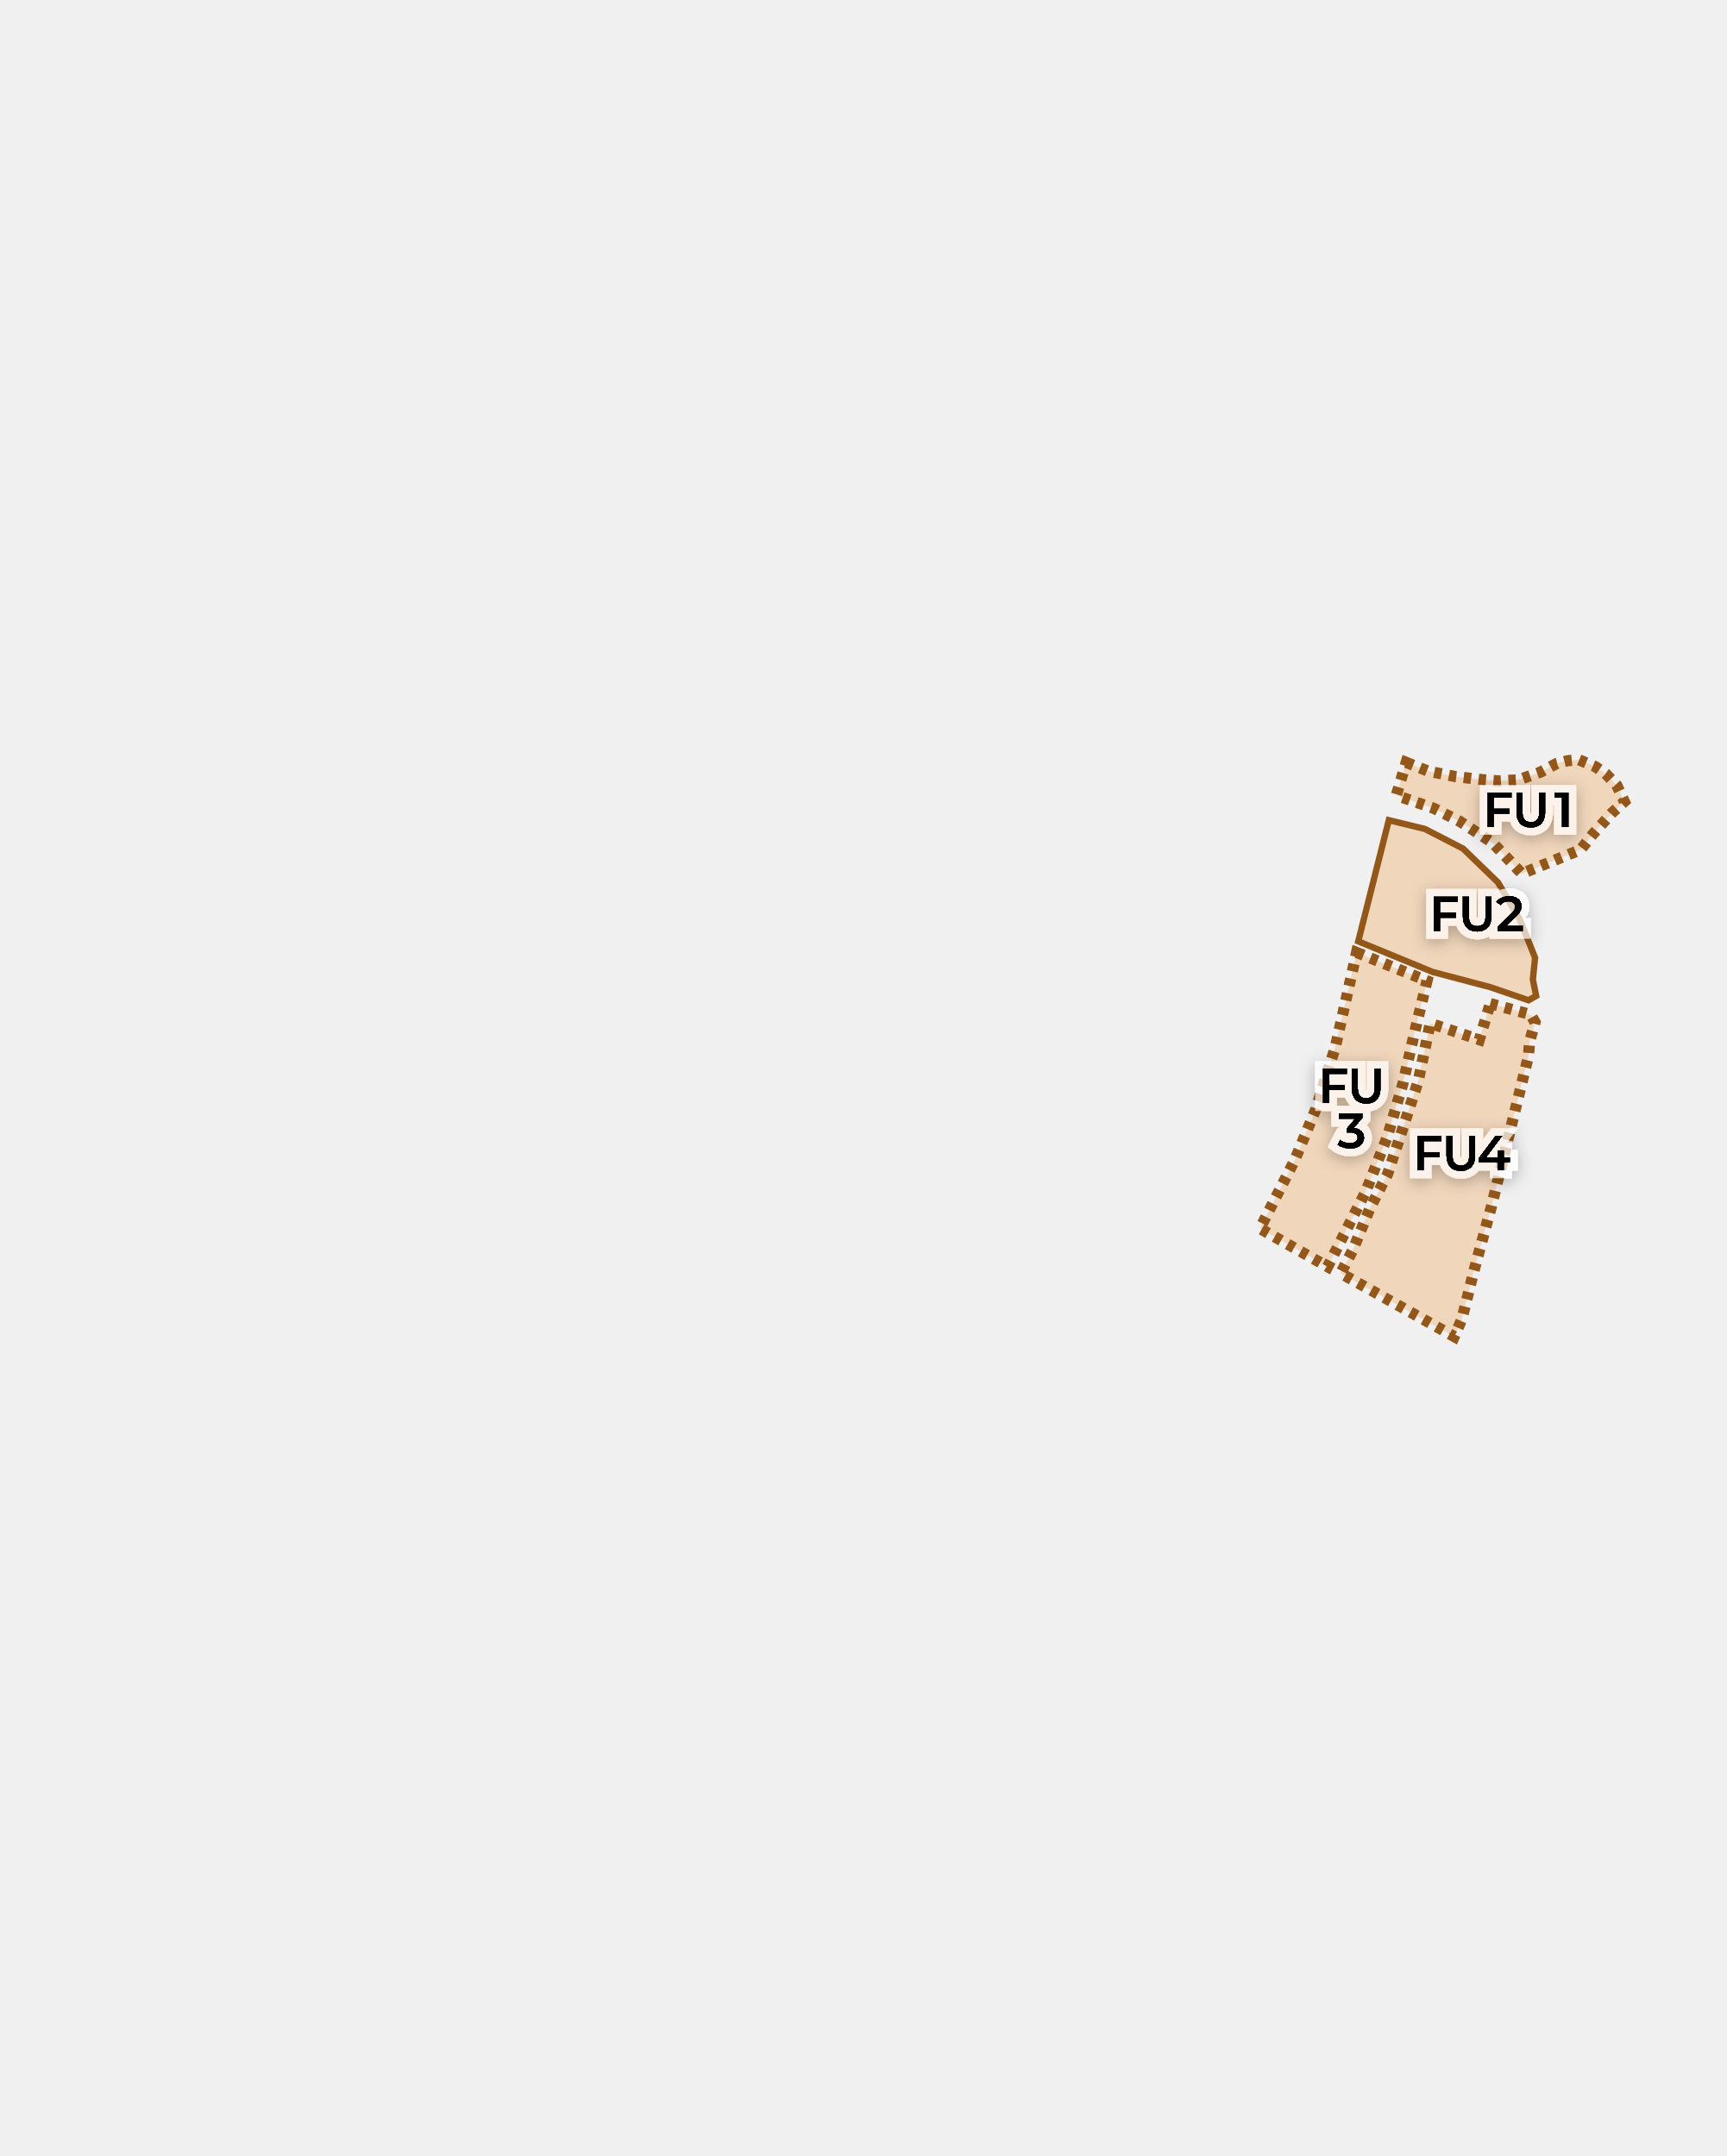
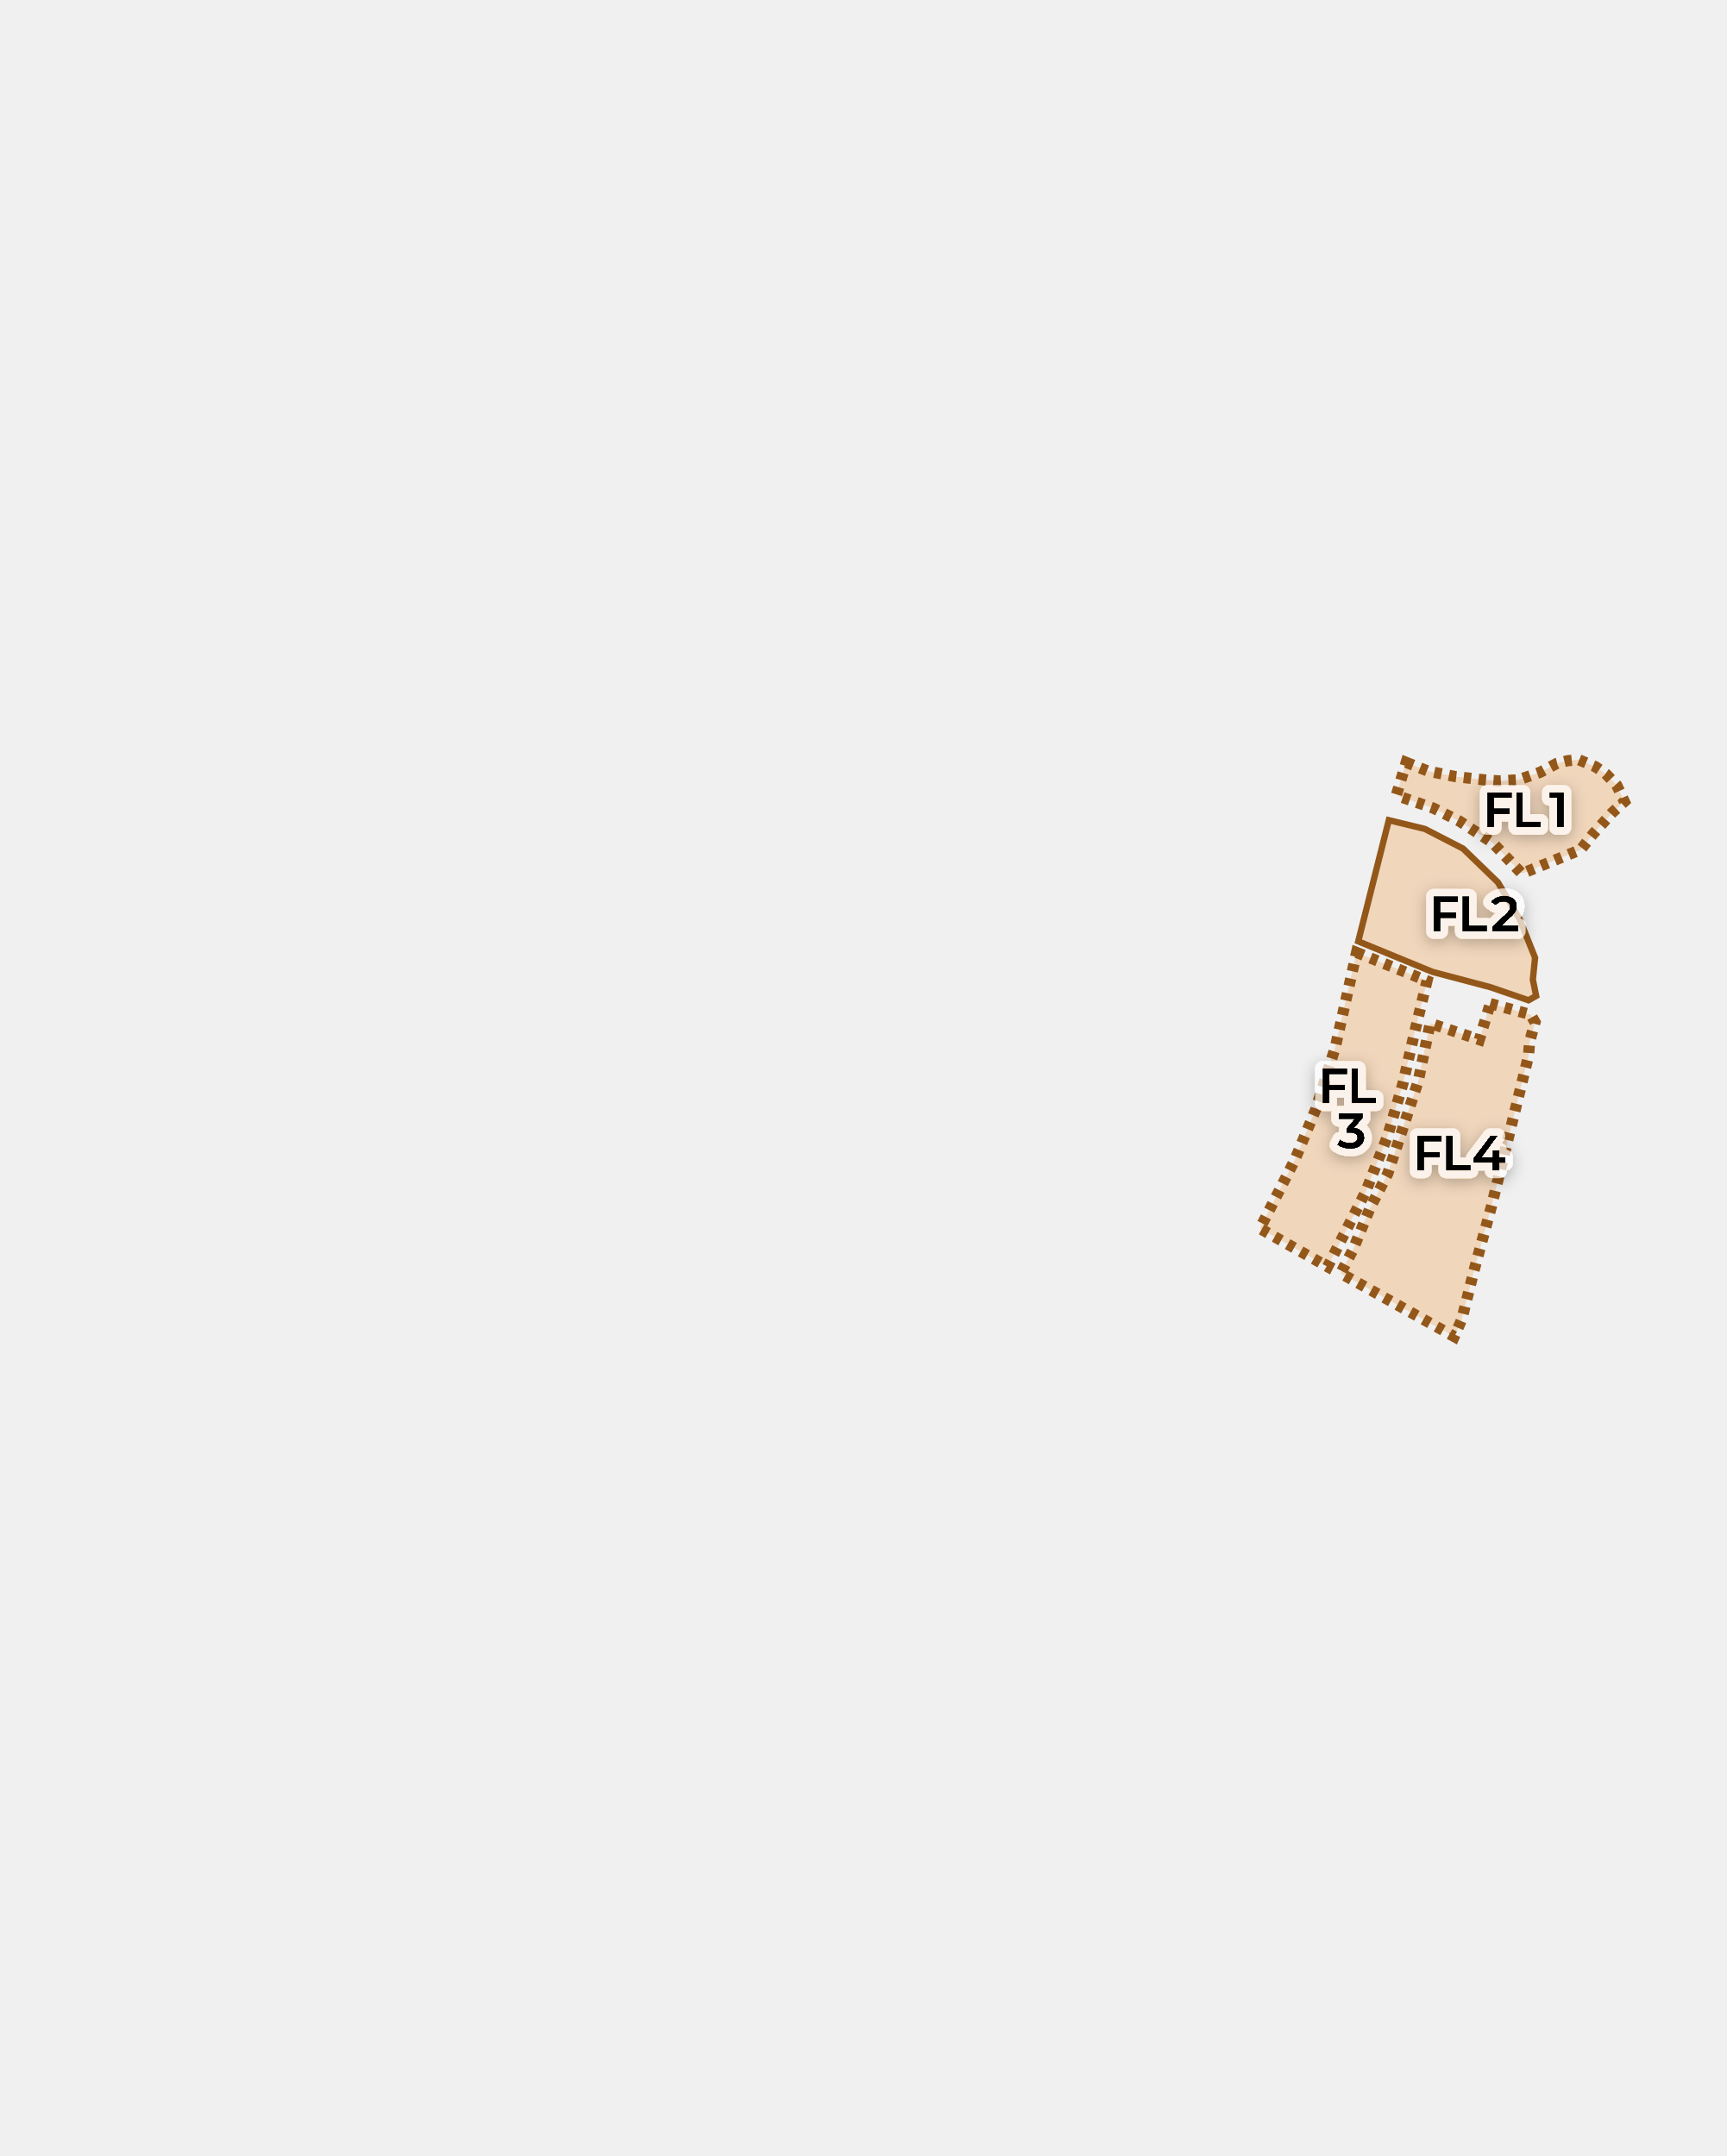
<svg xmlns="http://www.w3.org/2000/svg" width="462" height="577" viewBox="0 0 462 577" fill="none">
  <path d="M376.228 204.029L382.063 206.368L389.357 207.827L396.951 208.696L401.037 208.996L406.293 208.696L412.128 206.658L416.505 204.319L419.422 203.59L422.34 203.3L426.866 205.199L429.634 207.097L432.562 210.155L434.6 214.532L431.392 217.451L426.137 223.297L422.929 227.374L407.162 233.8L399.289 225.485L390.526 219.789L383.522 216.291L375.059 213.373L373.6 212.784L376.228 204.029Z" fill="#F0D1B2" fill-opacity="0.85" stroke="#93571A" stroke-width="3" stroke-dasharray="2 2" />
  <path d="M371.578 219.5L381.216 221.84L391.434 227.1L400.782 236.15L406.621 246.08L410.71 256.31L410.12 262.15L411 266.53L408.96 267.7L398.732 264.19L383.256 260.1L363.4 251.93L371.578 219.5Z" fill="#F0D1B2" fill-opacity="0.85" stroke="#93571A" stroke-width="1.7" />
  <path d="M362.956 254.9L381.8 262.488L378.289 277.095L375.368 289.942L371.277 303.958L365.436 318.855L355.214 339L337.1 328.782L346.452 310.387L352.003 296.95L357.254 280.304L362.956 254.9Z" fill="#F0D1B2" fill-opacity="0.85" stroke="#93571A" stroke-width="3" stroke-dasharray="2 2" />
  <path d="M398.718 268.6L409.53 271.52L410.7 273.571L409.24 278.821L408.95 282.622L399.018 322.936L394.337 340.168L391.126 353.03L389.086 357.7L358.7 340.758L361.911 334.618L366.591 323.226L371.262 314.175L375.063 302.784L379.444 289.342L382.655 273.861L395.797 278.241L398.718 268.6Z" fill="#F0D1B2" fill-opacity="0.85" stroke="#93571A" stroke-width="3" stroke-dasharray="2 2" />
  <g filter="url(#filter0_d_123_1408)">
    <mask id="path-6-outside-1_123_1408" maskUnits="userSpaceOnUse" x="395" y="209.4" width="27" height="15" fill="black">
      <rect fill="white" x="395" y="209.4" width="27" height="15" />
-       <path d="M399.724 216.347H403.937V217.867H399.724V221.4H397.937V212.067H404.484V213.587H399.724V216.347ZM409.575 221.547C408.33 221.547 407.362 221.182 406.668 220.453C405.984 219.724 405.642 218.68 405.642 217.32V212.067H407.428V217.253C407.428 219.04 408.148 219.933 409.588 219.933C411.019 219.933 411.735 219.04 411.735 217.253V212.067H413.495V217.32C413.495 218.68 413.148 219.724 412.455 220.453C411.77 221.182 410.81 221.547 409.575 221.547ZM419.712 221.4H417.832V213.587H415.886V212.067H419.712V221.4Z" />
+       <path d="M399.724 216.347H403.937V217.867H399.724V221.4H397.937V212.067H404.484V213.587H399.724V216.347ZM405.642 212.067H407.429V219.88H412.189V221.4H405.642ZM418.406 221.4H416.526V213.587H414.58V212.067H418.406V221.4Z" />
    </mask>
-     <path d="M399.724 216.347H403.937V217.867H399.724V221.4H397.937V212.067H404.484V213.587H399.724V216.347ZM409.575 221.547C408.33 221.547 407.362 221.182 406.668 220.453C405.984 219.724 405.642 218.68 405.642 217.32V212.067H407.428V217.253C407.428 219.04 408.148 219.933 409.588 219.933C411.019 219.933 411.735 219.04 411.735 217.253V212.067H413.495V217.32C413.495 218.68 413.148 219.724 412.455 220.453C411.77 221.182 410.81 221.547 409.575 221.547ZM419.712 221.4H417.832V213.587H415.886V212.067H419.712V221.4Z" fill="black" shape-rendering="crispEdges" />
-     <path d="M399.724 216.347H397.724V218.347H399.724V216.347ZM403.937 216.347H405.937V214.347H403.937V216.347ZM403.937 217.867V219.867H405.937V217.867H403.937ZM399.724 217.867V215.867H397.724V217.867H399.724ZM399.724 221.4V223.4H401.724V221.4H399.724ZM397.937 221.4H395.937V223.4H397.937V221.4ZM397.937 212.067V210.067H395.937V212.067H397.937ZM404.484 212.067H406.484V210.067H404.484V212.067ZM404.484 213.587V215.587H406.484V213.587H404.484ZM399.724 213.587V211.587H397.724V213.587H399.724ZM399.724 216.347V218.347H403.937V216.347V214.347H399.724V216.347ZM403.937 216.347H401.937V217.867H403.937H405.937V216.347H403.937ZM403.937 217.867V215.867H399.724V217.867V219.867H403.937V217.867ZM399.724 217.867H397.724V221.4H399.724H401.724V217.867H399.724ZM399.724 221.4V219.4H397.937V221.4V223.4H399.724V221.4ZM397.937 221.4H399.937V212.067H397.937H395.937V221.4H397.937ZM397.937 212.067V214.067H404.484V212.067V210.067H397.937V212.067ZM404.484 212.067H402.484V213.587H404.484H406.484V212.067H404.484ZM404.484 213.587V211.587H399.724V213.587V215.587H404.484V213.587ZM399.724 213.587H397.724V216.347H399.724H401.724V213.587H399.724ZM406.668 220.453L405.21 221.822L405.219 221.832L406.668 220.453ZM405.642 212.067V210.067H403.642V212.067H405.642ZM407.428 212.067H409.428V210.067H407.428V212.067ZM411.735 212.067V210.067H409.735V212.067H411.735ZM413.495 212.067H415.495V210.067H413.495V212.067ZM412.455 220.453L411.006 219.075L410.997 219.084L412.455 220.453ZM409.575 221.547V219.547C408.74 219.547 408.347 219.316 408.117 219.075L406.668 220.453L405.219 221.832C406.376 223.048 407.921 223.547 409.575 223.547V221.547ZM406.668 220.453L408.126 219.084C407.899 218.843 407.642 218.357 407.642 217.32H405.642H403.642C403.642 219.002 404.068 220.606 405.21 221.822L406.668 220.453ZM405.642 217.32H407.642V212.067H405.642H403.642V217.32H405.642ZM405.642 212.067V214.067H407.428V212.067V210.067H405.642V212.067ZM407.428 212.067H405.428V217.253H407.428H409.428V212.067H407.428ZM407.428 217.253H405.428C405.428 218.363 405.643 219.566 406.411 220.518C407.245 221.553 408.432 221.933 409.588 221.933V219.933V217.933C409.431 217.933 409.386 217.909 409.408 217.918C409.441 217.932 409.491 217.965 409.525 218.008C409.553 218.042 409.527 218.028 409.495 217.907C409.461 217.781 409.428 217.572 409.428 217.253H407.428ZM409.588 219.933V221.933C410.744 221.933 411.929 221.55 412.759 220.514C413.522 219.561 413.735 218.361 413.735 217.253H411.735H409.735C409.735 217.573 409.702 217.783 409.668 217.91C409.636 218.032 409.61 218.047 409.637 218.013C409.672 217.97 409.722 217.934 409.759 217.919C409.783 217.909 409.741 217.933 409.588 217.933V219.933ZM411.735 217.253H413.735V212.067H411.735H409.735V217.253H411.735ZM411.735 212.067V214.067H413.495V212.067V210.067H411.735V212.067ZM413.495 212.067H411.495V217.32H413.495H415.495V212.067H413.495ZM413.495 217.32H411.495C411.495 218.351 411.236 218.833 411.006 219.075L412.455 220.453L413.904 221.832C415.06 220.616 415.495 219.009 415.495 217.32H413.495ZM412.455 220.453L410.997 219.084C410.776 219.319 410.398 219.547 409.575 219.547V221.547V223.547C411.223 223.547 412.765 223.045 413.913 221.822L412.455 220.453ZM419.712 221.4V223.4H421.712V221.4H419.712ZM417.832 221.4H415.832V223.4H417.832V221.4ZM417.832 213.587H419.832V211.587H417.832V213.587ZM415.886 213.587H413.886V215.587H415.886V213.587ZM415.886 212.067V210.067H413.886V212.067H415.886ZM419.712 212.067H421.712V210.067H419.712V212.067ZM419.712 221.4V219.4H417.832V221.4V223.4H419.712V221.4ZM417.832 221.4H419.832V213.587H417.832H415.832V221.4H417.832ZM417.832 213.587V211.587H415.886V213.587V215.587H417.832V213.587ZM415.886 213.587H417.886V212.067H415.886H413.886V213.587H415.886ZM415.886 212.067V214.067H419.712V212.067V210.067H415.886V212.067ZM419.712 212.067H417.712V221.4H419.712H421.712V212.067H419.712Z" fill="white" fill-opacity="0.7" mask="url(#path-6-outside-1_123_1408)" />
+     <path d="M399.724 216.347H403.937V217.867H399.724V221.4H397.937V212.067H404.484V213.587H399.724V216.347ZM405.642 212.067H407.429V219.88H412.189V221.4H405.642ZM418.406 221.4H416.526V213.587H414.58V212.067H418.406V221.4Z" fill="black" shape-rendering="crispEdges" />
+     <path d="M399.724 216.347H403.937V217.867H399.724V221.4H397.937V212.067H404.484V213.587H399.724V216.347ZM405.642 212.067H407.429V219.88H412.189V221.4H405.642ZM418.406 221.4H416.526V213.587H414.58V212.067H418.406V221.4Z" fill="none" stroke="white" stroke-opacity="0.7" stroke-width="4" stroke-linejoin="round" mask="url(#path-6-outside-1_123_1408)" />
  </g>
  <g filter="url(#filter1_d_123_1408)">
    <mask id="path-8-outside-2_123_1408" maskUnits="userSpaceOnUse" x="380.6" y="237.233" width="29" height="15" fill="black">
      <rect fill="white" x="380.6" y="237.233" width="29" height="15" />
-       <path d="M385.374 244.18H389.587V245.7H385.374V249.233H383.587V239.9H390.134V241.42H385.374V244.18ZM395.225 249.38C393.98 249.38 393.011 249.016 392.318 248.287C391.634 247.558 391.291 246.513 391.291 245.153V239.9H393.078V245.087C393.078 246.873 393.798 247.767 395.238 247.767C396.669 247.767 397.385 246.873 397.385 245.087V239.9H399.145V245.153C399.145 246.513 398.798 247.558 398.105 248.287C397.42 249.016 396.46 249.38 395.225 249.38ZM407.496 249.233H400.562V248.007L404.229 244.5C404.638 244.109 404.913 243.776 405.056 243.5C405.198 243.216 405.269 242.931 405.269 242.647C405.269 242.238 405.127 241.918 404.842 241.687C404.567 241.456 404.158 241.34 403.616 241.34C402.718 241.34 402.024 241.665 401.536 242.313L400.176 241.407C400.54 240.891 401.033 240.487 401.656 240.193C402.278 239.9 402.989 239.753 403.789 239.753C404.464 239.753 405.056 239.865 405.562 240.087C406.069 240.3 406.46 240.611 406.736 241.02C407.02 241.429 407.162 241.909 407.162 242.46C407.162 242.958 407.056 243.429 406.842 243.873C406.629 244.318 406.22 244.825 405.616 245.393L403.216 247.687H407.496V249.233Z" />
+       <path d="M385.374 244.18H389.587V245.7H385.374V249.233H383.587V239.9H390.134V241.42H385.374V244.18ZM391.291 239.9H393.078V247.713H397.838V249.233H391.291ZM406.189 249.233H399.255V248.007L402.922 244.5C403.331 244.109 403.606 243.776 403.749 243.5C403.891 243.216 403.962 242.931 403.962 242.647C403.962 242.238 403.82 241.918 403.535 241.687C403.26 241.456 402.851 241.34 402.309 241.34C401.411 241.34 400.717 241.665 400.229 242.313L398.869 241.407C399.233 240.891 399.726 240.487 400.349 240.193C400.971 239.9 401.682 239.753 402.482 239.753C403.157 239.753 403.749 239.865 404.255 240.087C404.762 240.3 405.153 240.611 405.429 241.02C405.713 241.429 405.855 241.909 405.855 242.46C405.855 242.958 405.749 243.429 405.535 243.873C405.322 244.318 404.913 244.825 404.309 245.393L401.909 247.687H406.189V249.233Z" />
    </mask>
-     <path d="M385.374 244.18H389.587V245.7H385.374V249.233H383.587V239.9H390.134V241.42H385.374V244.18ZM395.225 249.38C393.98 249.38 393.011 249.016 392.318 248.287C391.634 247.558 391.291 246.513 391.291 245.153V239.9H393.078V245.087C393.078 246.873 393.798 247.767 395.238 247.767C396.669 247.767 397.385 246.873 397.385 245.087V239.9H399.145V245.153C399.145 246.513 398.798 247.558 398.105 248.287C397.42 249.016 396.46 249.38 395.225 249.38ZM407.496 249.233H400.562V248.007L404.229 244.5C404.638 244.109 404.913 243.776 405.056 243.5C405.198 243.216 405.269 242.931 405.269 242.647C405.269 242.238 405.127 241.918 404.842 241.687C404.567 241.456 404.158 241.34 403.616 241.34C402.718 241.34 402.024 241.665 401.536 242.313L400.176 241.407C400.54 240.891 401.033 240.487 401.656 240.193C402.278 239.9 402.989 239.753 403.789 239.753C404.464 239.753 405.056 239.865 405.562 240.087C406.069 240.3 406.46 240.611 406.736 241.02C407.02 241.429 407.162 241.909 407.162 242.46C407.162 242.958 407.056 243.429 406.842 243.873C406.629 244.318 406.22 244.825 405.616 245.393L403.216 247.687H407.496V249.233Z" fill="black" shape-rendering="crispEdges" />
-     <path d="M385.374 244.18H383.374V246.18H385.374V244.18ZM389.587 244.18H391.587V242.18H389.587V244.18ZM389.587 245.7V247.7H391.587V245.7H389.587ZM385.374 245.7V243.7H383.374V245.7H385.374ZM385.374 249.233V251.233H387.374V249.233H385.374ZM383.587 249.233H381.587V251.233H383.587V249.233ZM383.587 239.9V237.9H381.587V239.9H383.587ZM390.134 239.9H392.134V237.9H390.134V239.9ZM390.134 241.42V243.42H392.134V241.42H390.134ZM385.374 241.42V239.42H383.374V241.42H385.374ZM385.374 244.18V246.18H389.587V244.18V242.18H385.374V244.18ZM389.587 244.18H387.587V245.7H389.587H391.587V244.18H389.587ZM389.587 245.7V243.7H385.374V245.7V247.7H389.587V245.7ZM385.374 245.7H383.374V249.233H385.374H387.374V245.7H385.374ZM385.374 249.233V247.233H383.587V249.233V251.233H385.374V249.233ZM383.587 249.233H385.587V239.9H383.587H381.587V249.233H383.587ZM383.587 239.9V241.9H390.134V239.9V237.9H383.587V239.9ZM390.134 239.9H388.134V241.42H390.134H392.134V239.9H390.134ZM390.134 241.42V239.42H385.374V241.42V243.42H390.134V241.42ZM385.374 241.42H383.374V244.18H385.374H387.374V241.42H385.374ZM392.318 248.287L390.86 249.656L390.869 249.665L392.318 248.287ZM391.291 239.9V237.9H389.291V239.9H391.291ZM393.078 239.9H395.078V237.9H393.078V239.9ZM397.385 239.9V237.9H395.385V239.9H397.385ZM399.145 239.9H401.145V237.9H399.145V239.9ZM398.105 248.287L396.656 246.908L396.647 246.918L398.105 248.287ZM395.225 249.38V247.38C394.389 247.38 393.997 247.15 393.767 246.908L392.318 248.287L390.869 249.665C392.026 250.881 393.571 251.38 395.225 251.38V249.38ZM392.318 248.287L393.776 246.918C393.549 246.676 393.291 246.191 393.291 245.153H391.291H389.291C389.291 246.836 389.718 248.44 390.86 249.656L392.318 248.287ZM391.291 245.153H393.291V239.9H391.291H389.291V245.153H391.291ZM391.291 239.9V241.9H393.078V239.9V237.9H391.291V239.9ZM393.078 239.9H391.078V245.087H393.078H395.078V239.9H393.078ZM393.078 245.087H391.078C391.078 246.196 391.293 247.399 392.061 248.352C392.895 249.387 394.082 249.767 395.238 249.767V247.767V245.767C395.081 245.767 395.036 245.742 395.057 245.751C395.091 245.765 395.141 245.799 395.175 245.842C395.202 245.875 395.177 245.862 395.145 245.74C395.111 245.615 395.078 245.406 395.078 245.087H393.078ZM395.238 247.767V249.767C396.394 249.767 397.579 249.384 398.409 248.347C399.172 247.395 399.385 246.194 399.385 245.087H397.385H395.385C395.385 245.406 395.352 245.617 395.318 245.743C395.286 245.866 395.26 245.88 395.287 245.846C395.322 245.803 395.372 245.768 395.409 245.753C395.433 245.743 395.391 245.767 395.238 245.767V247.767ZM397.385 245.087H399.385V239.9H397.385H395.385V245.087H397.385ZM397.385 239.9V241.9H399.145V239.9V237.9H397.385V239.9ZM399.145 239.9H397.145V245.153H399.145H401.145V239.9H399.145ZM399.145 245.153H397.145C397.145 246.185 396.886 246.666 396.656 246.908L398.105 248.287L399.554 249.665C400.71 248.45 401.145 246.842 401.145 245.153H399.145ZM398.105 248.287L396.647 246.918C396.426 247.153 396.047 247.38 395.225 247.38V249.38V251.38C396.873 251.38 398.414 250.879 399.563 249.656L398.105 248.287ZM407.496 249.233V251.233H409.496V249.233H407.496ZM400.562 249.233H398.562V251.233H400.562V249.233ZM400.562 248.007L399.18 246.561L398.562 247.152V248.007H400.562ZM404.229 244.5L405.611 245.945L405.611 245.945L404.229 244.5ZM405.056 243.5L406.833 244.417L406.839 244.406L406.844 244.394L405.056 243.5ZM404.842 241.687L403.557 243.219L403.569 243.229L403.581 243.239L404.842 241.687ZM401.536 242.313L400.426 243.977L401.997 245.025L403.133 243.517L401.536 242.313ZM400.176 241.407L398.542 240.252L397.356 241.931L399.066 243.071L400.176 241.407ZM401.656 240.193L402.508 242.002V242.002L401.656 240.193ZM405.562 240.087L404.759 241.918L404.772 241.924L404.786 241.93L405.562 240.087ZM406.736 241.02L405.077 242.138L405.085 242.15L405.094 242.162L406.736 241.02ZM406.842 243.873L405.039 243.008L405.039 243.008L406.842 243.873ZM405.616 245.393L404.245 243.937L404.239 243.942L404.234 243.947L405.616 245.393ZM403.216 247.687L401.834 246.241L398.228 249.687H403.216V247.687ZM407.496 247.687H409.496V245.687H407.496V247.687ZM407.496 249.233V247.233H400.562V249.233V251.233H407.496V249.233ZM400.562 249.233H402.562V248.007H400.562H398.562V249.233H400.562ZM400.562 248.007L401.945 249.452L405.611 245.945L404.229 244.5L402.847 243.055L399.18 246.561L400.562 248.007ZM404.229 244.5L405.611 245.945C406.071 245.506 406.537 244.99 406.833 244.417L405.056 243.5L403.278 242.583C403.293 242.555 403.28 242.586 403.201 242.682C403.125 242.774 403.011 242.898 402.846 243.055L404.229 244.5ZM405.056 243.5L406.844 244.394C407.109 243.865 407.269 243.277 407.269 242.647H405.269H403.269C403.269 242.634 403.27 242.623 403.271 242.612C403.272 242.601 403.274 242.593 403.275 242.588C403.278 242.578 403.278 242.583 403.267 242.606L405.056 243.5ZM405.269 242.647H407.269C407.269 241.715 406.913 240.793 406.103 240.135L404.842 241.687L403.581 243.239C403.491 243.165 403.397 243.054 403.335 242.912C403.275 242.777 403.269 242.676 403.269 242.647H405.269ZM404.842 241.687L406.127 240.154C405.348 239.501 404.398 239.34 403.616 239.34V241.34V243.34C403.681 243.34 403.727 243.344 403.756 243.347C403.785 243.351 403.793 243.354 403.785 243.351C403.766 243.346 403.672 243.315 403.557 243.219L404.842 241.687ZM403.616 241.34V239.34C402.166 239.34 400.848 239.902 399.938 241.11L401.536 242.313L403.133 243.517C403.2 243.427 403.27 243.34 403.616 243.34V241.34ZM401.536 242.313L402.645 240.649L401.285 239.743L400.176 241.407L399.066 243.071L400.426 243.977L401.536 242.313ZM400.176 241.407L401.809 242.561C401.956 242.352 402.17 242.162 402.508 242.002L401.656 240.193L400.803 238.384C399.897 238.811 399.124 239.43 398.542 240.252L400.176 241.407ZM401.656 240.193L402.508 242.002C402.824 241.854 403.236 241.753 403.789 241.753V239.753V237.753C402.742 237.753 401.732 237.946 400.803 238.384L401.656 240.193ZM403.789 239.753V241.753C404.248 241.753 404.555 241.829 404.759 241.918L405.562 240.087L406.366 238.255C405.556 237.9 404.681 237.753 403.789 237.753V239.753ZM405.562 240.087L404.786 241.93C404.977 242.01 405.043 242.088 405.077 242.138L406.736 241.02L408.394 239.902C407.877 239.135 407.161 238.59 406.338 238.243L405.562 240.087ZM406.736 241.02L405.094 242.162C405.12 242.2 405.162 242.272 405.162 242.46H407.162H409.162C409.162 241.546 408.92 240.657 408.377 239.878L406.736 241.02ZM407.162 242.46H405.162C405.162 242.661 405.122 242.836 405.039 243.008L406.842 243.873L408.645 244.739C408.99 244.022 409.162 243.254 409.162 242.46H407.162ZM406.842 243.873L405.039 243.008C404.981 243.129 404.776 243.438 404.245 243.937L405.616 245.393L406.986 246.85C407.664 246.212 408.277 245.506 408.645 244.739L406.842 243.873ZM405.616 245.393L404.234 243.947L401.834 246.241L403.216 247.687L404.597 249.133L406.997 246.839L405.616 245.393ZM403.216 247.687V249.687H407.496V247.687V245.687H403.216V247.687ZM407.496 247.687H405.496V249.233H407.496H409.496V247.687H407.496Z" fill="white" fill-opacity="0.7" mask="url(#path-8-outside-2_123_1408)" />
+     <path d="M385.374 244.18H389.587V245.7H385.374V249.233H383.587V239.9H390.134V241.42H385.374V244.18ZM391.291 239.9H393.078V247.713H397.838V249.233H391.291ZM406.189 249.233H399.255V248.007L402.922 244.5C403.331 244.109 403.606 243.776 403.749 243.5C403.891 243.216 403.962 242.931 403.962 242.647C403.962 242.238 403.82 241.918 403.535 241.687C403.26 241.456 402.851 241.34 402.309 241.34C401.411 241.34 400.717 241.665 400.229 242.313L398.869 241.407C399.233 240.891 399.726 240.487 400.349 240.193C400.971 239.9 401.682 239.753 402.482 239.753C403.157 239.753 403.749 239.865 404.255 240.087C404.762 240.3 405.153 240.611 405.429 241.02C405.713 241.429 405.855 241.909 405.855 242.46C405.855 242.958 405.749 243.429 405.535 243.873C405.322 244.318 404.913 244.825 404.309 245.393L401.909 247.687H406.189V249.233Z" fill="black" shape-rendering="crispEdges" />
+     <path d="M385.374 244.18H389.587V245.7H385.374V249.233H383.587V239.9H390.134V241.42H385.374V244.18ZM391.291 239.9H393.078V247.713H397.838V249.233H391.291ZM406.189 249.233H399.255V248.007L402.922 244.5C403.331 244.109 403.606 243.776 403.749 243.5C403.891 243.216 403.962 242.931 403.962 242.647C403.962 242.238 403.82 241.918 403.535 241.687C403.26 241.456 402.851 241.34 402.309 241.34C401.411 241.34 400.717 241.665 400.229 242.313L398.869 241.407C399.233 240.891 399.726 240.487 400.349 240.193C400.971 239.9 401.682 239.753 402.482 239.753C403.157 239.753 403.749 239.865 404.255 240.087C404.762 240.3 405.153 240.611 405.429 241.02C405.713 241.429 405.855 241.909 405.855 242.46C405.855 242.958 405.749 243.429 405.535 243.873C405.322 244.318 404.913 244.825 404.309 245.393L401.909 247.687H406.189V249.233Z" fill="none" stroke="white" stroke-opacity="0.7" stroke-width="4" stroke-linejoin="round" mask="url(#path-8-outside-2_123_1408)" />
  </g>
  <g filter="url(#filter2_d_123_1408)">
    <mask id="path-10-outside-3_123_1408" maskUnits="userSpaceOnUse" x="351.7" y="283.3" width="20" height="27" fill="black">
      <rect fill="white" x="351.7" y="283.3" width="20" height="27" />
-       <path d="M355.676 290.246H359.889V291.766H355.676V295.3H353.889V285.966H360.436V287.486H355.676V290.246ZM365.527 295.446C364.282 295.446 363.313 295.082 362.62 294.353C361.936 293.624 361.593 292.58 361.593 291.22V285.966H363.38V291.153C363.38 292.94 364.1 293.833 365.54 293.833C366.971 293.833 367.687 292.94 367.687 291.153V285.966H369.447V291.22C369.447 292.58 369.1 293.624 368.407 294.353C367.722 295.082 366.762 295.446 365.527 295.446ZM362.381 301.82C363.244 301.926 363.901 302.22 364.355 302.7C364.808 303.171 365.035 303.766 365.035 304.486C365.035 305.029 364.892 305.526 364.608 305.98C364.332 306.424 363.91 306.78 363.341 307.046C362.781 307.313 362.092 307.446 361.275 307.446C360.617 307.446 359.972 307.353 359.341 307.166C358.719 306.98 358.195 306.722 357.768 306.393L358.515 304.953C358.852 305.238 359.261 305.46 359.741 305.62C360.221 305.771 360.719 305.846 361.235 305.846C361.83 305.846 362.297 305.726 362.635 305.486C362.972 305.246 363.141 304.913 363.141 304.486C363.141 304.069 362.981 303.744 362.661 303.513C362.35 303.282 361.866 303.166 361.208 303.166H360.301V301.913L362.381 299.486H358.208V297.966H364.621V299.193L362.381 301.82Z" />
+       <path d="M355.676 290.246H359.889V291.766H355.676V295.3H353.889V285.966H360.436V287.486H355.676V290.246ZM361.593 285.966H363.38V293.78H368.14V295.3H361.593ZM362.381 301.82C363.244 301.926 363.901 302.22 364.355 302.7C364.808 303.171 365.035 303.766 365.035 304.486C365.035 305.029 364.892 305.526 364.608 305.98C364.332 306.424 363.91 306.78 363.341 307.046C362.781 307.313 362.092 307.446 361.275 307.446C360.617 307.446 359.972 307.353 359.341 307.166C358.719 306.98 358.195 306.722 357.768 306.393L358.515 304.953C358.852 305.238 359.261 305.46 359.741 305.62C360.221 305.771 360.719 305.846 361.235 305.846C361.83 305.846 362.297 305.726 362.635 305.486C362.972 305.246 363.141 304.913 363.141 304.486C363.141 304.069 362.981 303.744 362.661 303.513C362.35 303.282 361.866 303.166 361.208 303.166H360.301V301.913L362.381 299.486H358.208V297.966H364.621V299.193L362.381 301.82Z" />
    </mask>
-     <path d="M355.676 290.246H359.889V291.766H355.676V295.3H353.889V285.966H360.436V287.486H355.676V290.246ZM365.527 295.446C364.282 295.446 363.313 295.082 362.62 294.353C361.936 293.624 361.593 292.58 361.593 291.22V285.966H363.38V291.153C363.38 292.94 364.1 293.833 365.54 293.833C366.971 293.833 367.687 292.94 367.687 291.153V285.966H369.447V291.22C369.447 292.58 369.1 293.624 368.407 294.353C367.722 295.082 366.762 295.446 365.527 295.446ZM362.381 301.82C363.244 301.926 363.901 302.22 364.355 302.7C364.808 303.171 365.035 303.766 365.035 304.486C365.035 305.029 364.892 305.526 364.608 305.98C364.332 306.424 363.91 306.78 363.341 307.046C362.781 307.313 362.092 307.446 361.275 307.446C360.617 307.446 359.972 307.353 359.341 307.166C358.719 306.98 358.195 306.722 357.768 306.393L358.515 304.953C358.852 305.238 359.261 305.46 359.741 305.62C360.221 305.771 360.719 305.846 361.235 305.846C361.83 305.846 362.297 305.726 362.635 305.486C362.972 305.246 363.141 304.913 363.141 304.486C363.141 304.069 362.981 303.744 362.661 303.513C362.35 303.282 361.866 303.166 361.208 303.166H360.301V301.913L362.381 299.486H358.208V297.966H364.621V299.193L362.381 301.82Z" fill="black" shape-rendering="crispEdges" />
-     <path d="M355.676 290.246H353.676V292.246H355.676V290.246ZM359.889 290.246H361.889V288.246H359.889V290.246ZM359.889 291.766V293.766H361.889V291.766H359.889ZM355.676 291.766V289.766H353.676V291.766H355.676ZM355.676 295.3V297.3H357.676V295.3H355.676ZM353.889 295.3H351.889V297.3H353.889V295.3ZM353.889 285.966V283.966H351.889V285.966H353.889ZM360.436 285.966H362.436V283.966H360.436V285.966ZM360.436 287.486V289.486H362.436V287.486H360.436ZM355.676 287.486V285.486H353.676V287.486H355.676ZM355.676 290.246V292.246H359.889V290.246V288.246H355.676V290.246ZM359.889 290.246H357.889V291.766H359.889H361.889V290.246H359.889ZM359.889 291.766V289.766H355.676V291.766V293.766H359.889V291.766ZM355.676 291.766H353.676V295.3H355.676H357.676V291.766H355.676ZM355.676 295.3V293.3H353.889V295.3V297.3H355.676V295.3ZM353.889 295.3H355.889V285.966H353.889H351.889V295.3H353.889ZM353.889 285.966V287.966H360.436V285.966V283.966H353.889V285.966ZM360.436 285.966H358.436V287.486H360.436H362.436V285.966H360.436ZM360.436 287.486V285.486H355.676V287.486V289.486H360.436V287.486ZM355.676 287.486H353.676V290.246H355.676H357.676V287.486H355.676ZM362.62 294.353L361.162 295.722L361.171 295.732L362.62 294.353ZM361.593 285.966V283.966H359.593V285.966H361.593ZM363.38 285.966H365.38V283.966H363.38V285.966ZM367.687 285.966V283.966H365.687V285.966H367.687ZM369.447 285.966H371.447V283.966H369.447V285.966ZM368.407 294.353L366.958 292.975L366.949 292.984L368.407 294.353ZM365.527 295.446V293.446C364.691 293.446 364.299 293.216 364.069 292.975L362.62 294.353L361.171 295.732C362.328 296.948 363.873 297.446 365.527 297.446V295.446ZM362.62 294.353L364.078 292.984C363.851 292.742 363.593 292.257 363.593 291.22H361.593H359.593C359.593 292.902 360.02 294.506 361.162 295.722L362.62 294.353ZM361.593 291.22H363.593V285.966H361.593H359.593V291.22H361.593ZM361.593 285.966V287.966H363.38V285.966V283.966H361.593V285.966ZM363.38 285.966H361.38V291.153H363.38H365.38V285.966H363.38ZM363.38 291.153H361.38C361.38 292.263 361.595 293.466 362.363 294.418C363.197 295.453 364.384 295.833 365.54 295.833V293.833V291.833C365.383 291.833 365.338 291.809 365.36 291.817C365.393 291.831 365.443 291.865 365.477 291.908C365.505 291.942 365.479 291.928 365.447 291.807C365.413 291.681 365.38 291.472 365.38 291.153H363.38ZM365.54 293.833V295.833C366.696 295.833 367.881 295.45 368.711 294.413C369.474 293.461 369.687 292.261 369.687 291.153H367.687H365.687C365.687 291.473 365.654 291.683 365.62 291.81C365.588 291.932 365.562 291.947 365.589 291.913C365.624 291.87 365.674 291.834 365.711 291.819C365.735 291.809 365.693 291.833 365.54 291.833V293.833ZM367.687 291.153H369.687V285.966H367.687H365.687V291.153H367.687ZM367.687 285.966V287.966H369.447V285.966V283.966H367.687V285.966ZM369.447 285.966H367.447V291.22H369.447H371.447V285.966H369.447ZM369.447 291.22H367.447C367.447 292.251 367.188 292.733 366.958 292.975L368.407 294.353L369.856 295.732C371.012 294.516 371.447 292.909 371.447 291.22H369.447ZM368.407 294.353L366.949 292.984C366.728 293.219 366.35 293.446 365.527 293.446V295.446V297.446C367.175 297.446 368.716 296.945 369.865 295.722L368.407 294.353ZM362.381 301.82L360.86 300.522L358.449 303.349L362.136 303.805L362.381 301.82ZM364.355 302.7L362.901 304.073L362.907 304.08L362.914 304.087L364.355 302.7ZM364.608 305.98L362.914 304.917L362.908 304.926L364.608 305.98ZM363.341 307.046L362.492 305.236L362.481 305.241L363.341 307.046ZM359.341 307.166L358.767 309.082L358.774 309.084L359.341 307.166ZM357.768 306.393L355.992 305.473L355.223 306.957L356.547 307.977L357.768 306.393ZM358.515 304.953L359.803 303.423L357.89 301.813L356.739 304.033L358.515 304.953ZM359.741 305.62L359.109 307.517L359.125 307.522L359.141 307.528L359.741 305.62ZM362.635 305.486L363.793 307.117H363.793L362.635 305.486ZM362.661 303.513L361.469 305.119L361.479 305.127L361.49 305.134L362.661 303.513ZM360.301 303.166H358.301V305.166H360.301V303.166ZM360.301 301.913L358.783 300.612L358.301 301.173V301.913H360.301ZM362.381 299.486L363.9 300.788L366.73 297.486H362.381V299.486ZM358.208 299.486H356.208V301.486H358.208V299.486ZM358.208 297.966V295.966H356.208V297.966H358.208ZM364.621 297.966H366.621V295.966H364.621V297.966ZM364.621 299.193L366.143 300.491L366.621 299.93V299.193H364.621ZM362.381 301.82L362.136 303.805C362.684 303.872 362.856 304.025 362.901 304.073L364.355 302.7L365.809 301.327C364.947 300.414 363.804 299.98 362.627 299.835L362.381 301.82ZM364.355 302.7L362.914 304.087C362.971 304.146 363.035 304.226 363.035 304.486H365.035H367.035C367.035 303.307 366.645 302.196 365.796 301.313L364.355 302.7ZM365.035 304.486H363.035C363.035 304.658 362.996 304.786 362.914 304.917L364.608 305.98L366.302 307.043C366.789 306.267 367.035 305.399 367.035 304.486H365.035ZM364.608 305.98L362.908 304.926C362.875 304.98 362.782 305.1 362.492 305.236L363.341 307.046L364.19 308.857C365.039 308.46 365.79 307.869 366.308 307.034L364.608 305.98ZM363.341 307.046L362.481 305.241C362.261 305.346 361.886 305.446 361.275 305.446V307.446V309.446C362.299 309.446 363.301 309.281 364.201 308.852L363.341 307.046ZM361.275 307.446V305.446C360.809 305.446 360.356 305.381 359.909 305.249L359.341 307.166L358.774 309.084C359.589 309.325 360.425 309.446 361.275 309.446V307.446ZM359.341 307.166L359.916 305.251C359.481 305.12 359.187 304.962 358.989 304.809L357.768 306.393L356.547 307.977C357.202 308.482 357.957 308.839 358.767 309.082L359.341 307.166ZM357.768 306.393L359.544 307.314L360.29 305.874L358.515 304.953L356.739 304.033L355.992 305.473L357.768 306.393ZM358.515 304.953L357.226 306.483C357.784 306.952 358.424 307.289 359.109 307.517L359.741 305.62L360.374 303.722C360.099 303.631 359.921 303.523 359.803 303.423L358.515 304.953ZM359.741 305.62L359.141 307.528C359.82 307.741 360.52 307.846 361.235 307.846V305.846V303.846C360.918 303.846 360.623 303.801 360.342 303.712L359.741 305.62ZM361.235 305.846V307.846C362.071 307.846 362.998 307.682 363.793 307.117L362.635 305.486L361.476 303.856C361.537 303.813 361.568 303.811 361.533 303.819C361.496 303.829 361.402 303.846 361.235 303.846V305.846ZM362.635 305.486L363.793 307.117C364.677 306.489 365.141 305.538 365.141 304.486H363.141H361.141C361.141 304.431 361.154 304.303 361.231 304.153C361.308 304 361.41 303.903 361.476 303.856L362.635 305.486ZM363.141 304.486H365.141C365.141 303.471 364.708 302.524 363.832 301.892L362.661 303.513L361.49 305.134C361.41 305.077 361.305 304.971 361.228 304.814C361.152 304.662 361.141 304.537 361.141 304.486H363.141ZM362.661 303.513L363.854 301.908C363.031 301.296 362.025 301.166 361.208 301.166V303.166V305.166C361.427 305.166 361.55 305.186 361.601 305.199C361.651 305.211 361.583 305.203 361.469 305.119L362.661 303.513ZM361.208 303.166V301.166H360.301V303.166V305.166H361.208V303.166ZM360.301 303.166H362.301V301.913H360.301H358.301V303.166H360.301ZM360.301 301.913L361.82 303.215L363.9 300.788L362.381 299.486L360.863 298.185L358.783 300.612L360.301 301.913ZM362.381 299.486V297.486H358.208V299.486V301.486H362.381V299.486ZM358.208 299.486H360.208V297.966H358.208H356.208V299.486H358.208ZM358.208 297.966V299.966H364.621V297.966V295.966H358.208V297.966ZM364.621 297.966H362.621V299.193H364.621H366.621V297.966H364.621ZM364.621 299.193L363.1 297.895L360.86 300.522L362.381 301.82L363.903 303.118L366.143 300.491L364.621 299.193Z" fill="white" fill-opacity="0.7" mask="url(#path-10-outside-3_123_1408)" />
+     <path d="M355.676 290.246H359.889V291.766H355.676V295.3H353.889V285.966H360.436V287.486H355.676V290.246ZM361.593 285.966H363.38V293.78H368.14V295.3H361.593ZM362.381 301.82C363.244 301.926 363.901 302.22 364.355 302.7C364.808 303.171 365.035 303.766 365.035 304.486C365.035 305.029 364.892 305.526 364.608 305.98C364.332 306.424 363.91 306.78 363.341 307.046C362.781 307.313 362.092 307.446 361.275 307.446C360.617 307.446 359.972 307.353 359.341 307.166C358.719 306.98 358.195 306.722 357.768 306.393L358.515 304.953C358.852 305.238 359.261 305.46 359.741 305.62C360.221 305.771 360.719 305.846 361.235 305.846C361.83 305.846 362.297 305.726 362.635 305.486C362.972 305.246 363.141 304.913 363.141 304.486C363.141 304.069 362.981 303.744 362.661 303.513C362.35 303.282 361.866 303.166 361.208 303.166H360.301V301.913L362.381 299.486H358.208V297.966H364.621V299.193L362.381 301.82Z" fill="black" shape-rendering="crispEdges" />
+     <path d="M355.676 290.246H359.889V291.766H355.676V295.3H353.889V285.966H360.436V287.486H355.676V290.246ZM361.593 285.966H363.38V293.78H368.14V295.3H361.593ZM362.381 301.82C363.244 301.926 363.901 302.22 364.355 302.7C364.808 303.171 365.035 303.766 365.035 304.486C365.035 305.029 364.892 305.526 364.608 305.98C364.332 306.424 363.91 306.78 363.341 307.046C362.781 307.313 362.092 307.446 361.275 307.446C360.617 307.446 359.972 307.353 359.341 307.166C358.719 306.98 358.195 306.722 357.768 306.393L358.515 304.953C358.852 305.238 359.261 305.46 359.741 305.62C360.221 305.771 360.719 305.846 361.235 305.846C361.83 305.846 362.297 305.726 362.635 305.486C362.972 305.246 363.141 304.913 363.141 304.486C363.141 304.069 362.981 303.744 362.661 303.513C362.35 303.282 361.866 303.166 361.208 303.166H360.301V301.913L362.381 299.486H358.208V297.966H364.621V299.193L362.381 301.82Z" fill="none" stroke="white" stroke-opacity="0.7" stroke-width="4" stroke-linejoin="round" mask="url(#path-10-outside-3_123_1408)" />
  </g>
  <g filter="url(#filter3_d_123_1408)">
    <mask id="path-12-outside-4_123_1408" maskUnits="userSpaceOnUse" x="376.857" y="301.3" width="30" height="15" fill="black">
      <rect fill="white" x="376.857" y="301.3" width="30" height="15" />
-       <path d="M381.002 308.246H385.215V309.766H381.002V313.3H379.215V303.966H385.762V305.486H381.002V308.246ZM390.853 313.446C389.609 313.446 388.64 313.082 387.947 312.353C387.262 311.624 386.92 310.58 386.92 309.22V303.966H388.707V309.153C388.707 310.94 389.427 311.833 390.867 311.833C392.298 311.833 393.013 310.94 393.013 309.153V303.966H394.773V309.22C394.773 310.58 394.427 311.624 393.733 312.353C393.049 313.082 392.089 313.446 390.853 313.446ZM402.444 311.22V313.3H400.617V311.22H395.537V309.953L400.057 303.966H402.044L397.791 309.673H400.671V307.833H402.444V309.673H404.057V311.22H402.444Z" />
+       <path d="M381.002 308.246H385.215V309.766H381.002V313.3H379.215V303.966H385.762V305.486H381.002V308.246ZM386.92 303.966H388.707V311.78H393.467V313.3H386.92ZM401.138 311.22V313.3H399.311V311.22H394.231V309.953L398.751 303.966H400.738L396.485 309.673H399.365V307.833H401.138V309.673H402.751V311.22H401.138Z" />
    </mask>
-     <path d="M381.002 308.246H385.215V309.766H381.002V313.3H379.215V303.966H385.762V305.486H381.002V308.246ZM390.853 313.446C389.609 313.446 388.64 313.082 387.947 312.353C387.262 311.624 386.92 310.58 386.92 309.22V303.966H388.707V309.153C388.707 310.94 389.427 311.833 390.867 311.833C392.298 311.833 393.013 310.94 393.013 309.153V303.966H394.773V309.22C394.773 310.58 394.427 311.624 393.733 312.353C393.049 313.082 392.089 313.446 390.853 313.446ZM402.444 311.22V313.3H400.617V311.22H395.537V309.953L400.057 303.966H402.044L397.791 309.673H400.671V307.833H402.444V309.673H404.057V311.22H402.444Z" fill="black" shape-rendering="crispEdges" />
-     <path d="M381.002 308.246H379.002V310.246H381.002V308.246ZM385.215 308.246H387.215V306.246H385.215V308.246ZM385.215 309.766V311.766H387.215V309.766H385.215ZM381.002 309.766V307.766H379.002V309.766H381.002ZM381.002 313.3V315.3H383.002V313.3H381.002ZM379.215 313.3H377.215V315.3H379.215V313.3ZM379.215 303.966V301.966H377.215V303.966H379.215ZM385.762 303.966H387.762V301.966H385.762V303.966ZM385.762 305.486V307.486H387.762V305.486H385.762ZM381.002 305.486V303.486H379.002V305.486H381.002ZM381.002 308.246V310.246H385.215V308.246V306.246H381.002V308.246ZM385.215 308.246H383.215V309.766H385.215H387.215V308.246H385.215ZM385.215 309.766V307.766H381.002V309.766V311.766H385.215V309.766ZM381.002 309.766H379.002V313.3H381.002H383.002V309.766H381.002ZM381.002 313.3V311.3H379.215V313.3V315.3H381.002V313.3ZM379.215 313.3H381.215V303.966H379.215H377.215V313.3H379.215ZM379.215 303.966V305.966H385.762V303.966V301.966H379.215V303.966ZM385.762 303.966H383.762V305.486H385.762H387.762V303.966H385.762ZM385.762 305.486V303.486H381.002V305.486V307.486H385.762V305.486ZM381.002 305.486H379.002V308.246H381.002H383.002V305.486H381.002ZM387.947 312.353L386.489 313.722L386.497 313.732L387.947 312.353ZM386.92 303.966V301.966H384.92V303.966H386.92ZM388.707 303.966H390.707V301.966H388.707V303.966ZM393.013 303.966V301.966H391.013V303.966H393.013ZM394.773 303.966H396.773V301.966H394.773V303.966ZM393.733 312.353L392.284 310.975L392.275 310.984L393.733 312.353ZM390.853 313.446V311.446C390.018 311.446 389.625 311.216 389.396 310.975L387.947 312.353L386.497 313.732C387.654 314.948 389.2 315.446 390.853 315.446V313.446ZM387.947 312.353L389.404 310.984C389.178 310.742 388.92 310.257 388.92 309.22H386.92H384.92C384.92 310.902 385.347 312.506 386.489 313.722L387.947 312.353ZM386.92 309.22H388.92V303.966H386.92H384.92V309.22H386.92ZM386.92 303.966V305.966H388.707V303.966V301.966H386.92V303.966ZM388.707 303.966H386.707V309.153H388.707H390.707V303.966H388.707ZM388.707 309.153H386.707C386.707 310.263 386.922 311.466 387.689 312.418C388.524 313.453 389.71 313.833 390.867 313.833V311.833V309.833C390.71 309.833 390.664 309.809 390.686 309.817C390.72 309.831 390.769 309.865 390.804 309.908C390.831 309.942 390.806 309.928 390.773 309.807C390.739 309.681 390.707 309.472 390.707 309.153H388.707ZM390.867 311.833V313.833C392.023 313.833 393.207 313.45 394.037 312.413C394.8 311.461 395.013 310.261 395.013 309.153H393.013H391.013C391.013 309.473 390.98 309.683 390.947 309.81C390.914 309.932 390.888 309.947 390.916 309.913C390.95 309.87 391.001 309.834 391.037 309.819C391.062 309.809 391.02 309.833 390.867 309.833V311.833ZM393.013 309.153H395.013V303.966H393.013H391.013V309.153H393.013ZM393.013 303.966V305.966H394.773V303.966V301.966H393.013V303.966ZM394.773 303.966H392.773V309.22H394.773H396.773V303.966H394.773ZM394.773 309.22H392.773C392.773 310.251 392.514 310.733 392.284 310.975L393.733 312.353L395.182 313.732C396.339 312.516 396.773 310.909 396.773 309.22H394.773ZM393.733 312.353L392.275 310.984C392.055 311.219 391.676 311.446 390.853 311.446V313.446V315.446C392.502 315.446 394.043 314.945 395.191 313.722L393.733 312.353ZM402.444 311.22V309.22H400.444V311.22H402.444ZM402.444 313.3V315.3H404.444V313.3H402.444ZM400.617 313.3H398.617V315.3H400.617V313.3ZM400.617 311.22H402.617V309.22H400.617V311.22ZM395.537 311.22H393.537V313.22H395.537V311.22ZM395.537 309.953L393.941 308.748L393.537 309.283V309.953H395.537ZM400.057 303.966V301.966H399.061L398.461 302.761L400.057 303.966ZM402.044 303.966L403.648 305.162L406.029 301.966H402.044V303.966ZM397.791 309.673L396.187 308.478L393.806 311.673H397.791V309.673ZM400.671 309.673V311.673H402.671V309.673H400.671ZM400.671 307.833V305.833H398.671V307.833H400.671ZM402.444 307.833H404.444V305.833H402.444V307.833ZM402.444 309.673H400.444V311.673H402.444V309.673ZM404.057 309.673H406.057V307.673H404.057V309.673ZM404.057 311.22V313.22H406.057V311.22H404.057ZM402.444 311.22H400.444V313.3H402.444H404.444V311.22H402.444ZM402.444 313.3V311.3H400.617V313.3V315.3H402.444V313.3ZM400.617 313.3H402.617V311.22H400.617H398.617V313.3H400.617ZM400.617 311.22V309.22H395.537V311.22V313.22H400.617V311.22ZM395.537 311.22H397.537V309.953H395.537H393.537V311.22H395.537ZM395.537 309.953L397.133 311.158L401.653 305.172L400.057 303.966L398.461 302.761L393.941 308.748L395.537 309.953ZM400.057 303.966V305.966H402.044V303.966V301.966H400.057V303.966ZM402.044 303.966L400.44 302.771L396.187 308.478L397.791 309.673L399.394 310.868L403.648 305.162L402.044 303.966ZM397.791 309.673V311.673H400.671V309.673V307.673H397.791V309.673ZM400.671 309.673H402.671V307.833H400.671H398.671V309.673H400.671ZM400.671 307.833V309.833H402.444V307.833V305.833H400.671V307.833ZM402.444 307.833H400.444V309.673H402.444H404.444V307.833H402.444ZM402.444 309.673V311.673H404.057V309.673V307.673H402.444V309.673ZM404.057 309.673H402.057V311.22H404.057H406.057V309.673H404.057ZM404.057 311.22V309.22H402.444V311.22V313.22H404.057V311.22Z" fill="white" fill-opacity="0.7" mask="url(#path-12-outside-4_123_1408)" />
+     <path d="M381.002 308.246H385.215V309.766H381.002V313.3H379.215V303.966H385.762V305.486H381.002V308.246ZM386.92 303.966H388.707V311.78H393.467V313.3H386.92ZM401.138 311.22V313.3H399.311V311.22H394.231V309.953L398.751 303.966H400.738L396.485 309.673H399.365V307.833H401.138V309.673H402.751V311.22H401.138Z" fill="black" shape-rendering="crispEdges" />
+     <path d="M381.002 308.246H385.215V309.766H381.002V313.3H379.215V303.966H385.762V305.486H381.002V308.246ZM386.92 303.966H388.707V311.78H393.467V313.3H386.92ZM401.138 311.22V313.3H399.311V311.22H394.231V309.953L398.751 303.966H400.738L396.485 309.673H399.365V307.833H401.138V309.673H402.751V311.22H401.138Z" fill="none" stroke="white" stroke-opacity="0.7" stroke-width="4" stroke-linejoin="round" mask="url(#path-12-outside-4_123_1408)" />
  </g>
  <defs>
    <filter id="filter0_d_123_1408" x="391.937" y="207.066" width="33.775" height="21.48" filterUnits="userSpaceOnUse" color-interpolation-filters="sRGB">
      <feFlood flood-opacity="0" result="BackgroundImageFix" />
      <feColorMatrix in="SourceAlpha" type="matrix" values="0 0 0 0 0 0 0 0 0 0 0 0 0 0 0 0 0 0 127 0" result="hardAlpha" />
      <feOffset dy="1" />
      <feGaussianBlur stdDeviation="2" />
      <feComposite in2="hardAlpha" operator="out" />
      <feColorMatrix type="matrix" values="0 0 0 0 0 0 0 0 0 0 0 0 0 0 0 0 0 0 0.25 0" />
      <feBlend mode="normal" in2="BackgroundImageFix" result="effect1_dropShadow_123_1408" />
      <feBlend mode="normal" in="SourceGraphic" in2="effect1_dropShadow_123_1408" result="shape" />
    </filter>
    <filter id="filter1_d_123_1408" x="377.587" y="234.753" width="35.909" height="21.627" filterUnits="userSpaceOnUse" color-interpolation-filters="sRGB">
      <feFlood flood-opacity="0" result="BackgroundImageFix" />
      <feColorMatrix in="SourceAlpha" type="matrix" values="0 0 0 0 0 0 0 0 0 0 0 0 0 0 0 0 0 0 127 0" result="hardAlpha" />
      <feOffset dy="1" />
      <feGaussianBlur stdDeviation="2" />
      <feComposite in2="hardAlpha" operator="out" />
      <feColorMatrix type="matrix" values="0 0 0 0 0 0 0 0 0 0 0 0 0 0 0 0 0 0 0.25 0" />
      <feBlend mode="normal" in2="BackgroundImageFix" result="effect1_dropShadow_123_1408" />
      <feBlend mode="normal" in="SourceGraphic" in2="effect1_dropShadow_123_1408" result="shape" />
    </filter>
    <filter id="filter2_d_123_1408" x="347.889" y="280.966" width="27.558" height="33.48" filterUnits="userSpaceOnUse" color-interpolation-filters="sRGB">
      <feFlood flood-opacity="0" result="BackgroundImageFix" />
      <feColorMatrix in="SourceAlpha" type="matrix" values="0 0 0 0 0 0 0 0 0 0 0 0 0 0 0 0 0 0 127 0" result="hardAlpha" />
      <feOffset dy="1" />
      <feGaussianBlur stdDeviation="2" />
      <feComposite in2="hardAlpha" operator="out" />
      <feColorMatrix type="matrix" values="0 0 0 0 0 0 0 0 0 0 0 0 0 0 0 0 0 0 0.25 0" />
      <feBlend mode="normal" in2="BackgroundImageFix" result="effect1_dropShadow_123_1408" />
      <feBlend mode="normal" in="SourceGraphic" in2="effect1_dropShadow_123_1408" result="shape" />
    </filter>
    <filter id="filter3_d_123_1408" x="373.215" y="298.966" width="36.842" height="21.48" filterUnits="userSpaceOnUse" color-interpolation-filters="sRGB">
      <feFlood flood-opacity="0" result="BackgroundImageFix" />
      <feColorMatrix in="SourceAlpha" type="matrix" values="0 0 0 0 0 0 0 0 0 0 0 0 0 0 0 0 0 0 127 0" result="hardAlpha" />
      <feOffset dy="1" />
      <feGaussianBlur stdDeviation="2" />
      <feComposite in2="hardAlpha" operator="out" />
      <feColorMatrix type="matrix" values="0 0 0 0 0 0 0 0 0 0 0 0 0 0 0 0 0 0 0.25 0" />
      <feBlend mode="normal" in2="BackgroundImageFix" result="effect1_dropShadow_123_1408" />
      <feBlend mode="normal" in="SourceGraphic" in2="effect1_dropShadow_123_1408" result="shape" />
    </filter>
  </defs>
</svg>
